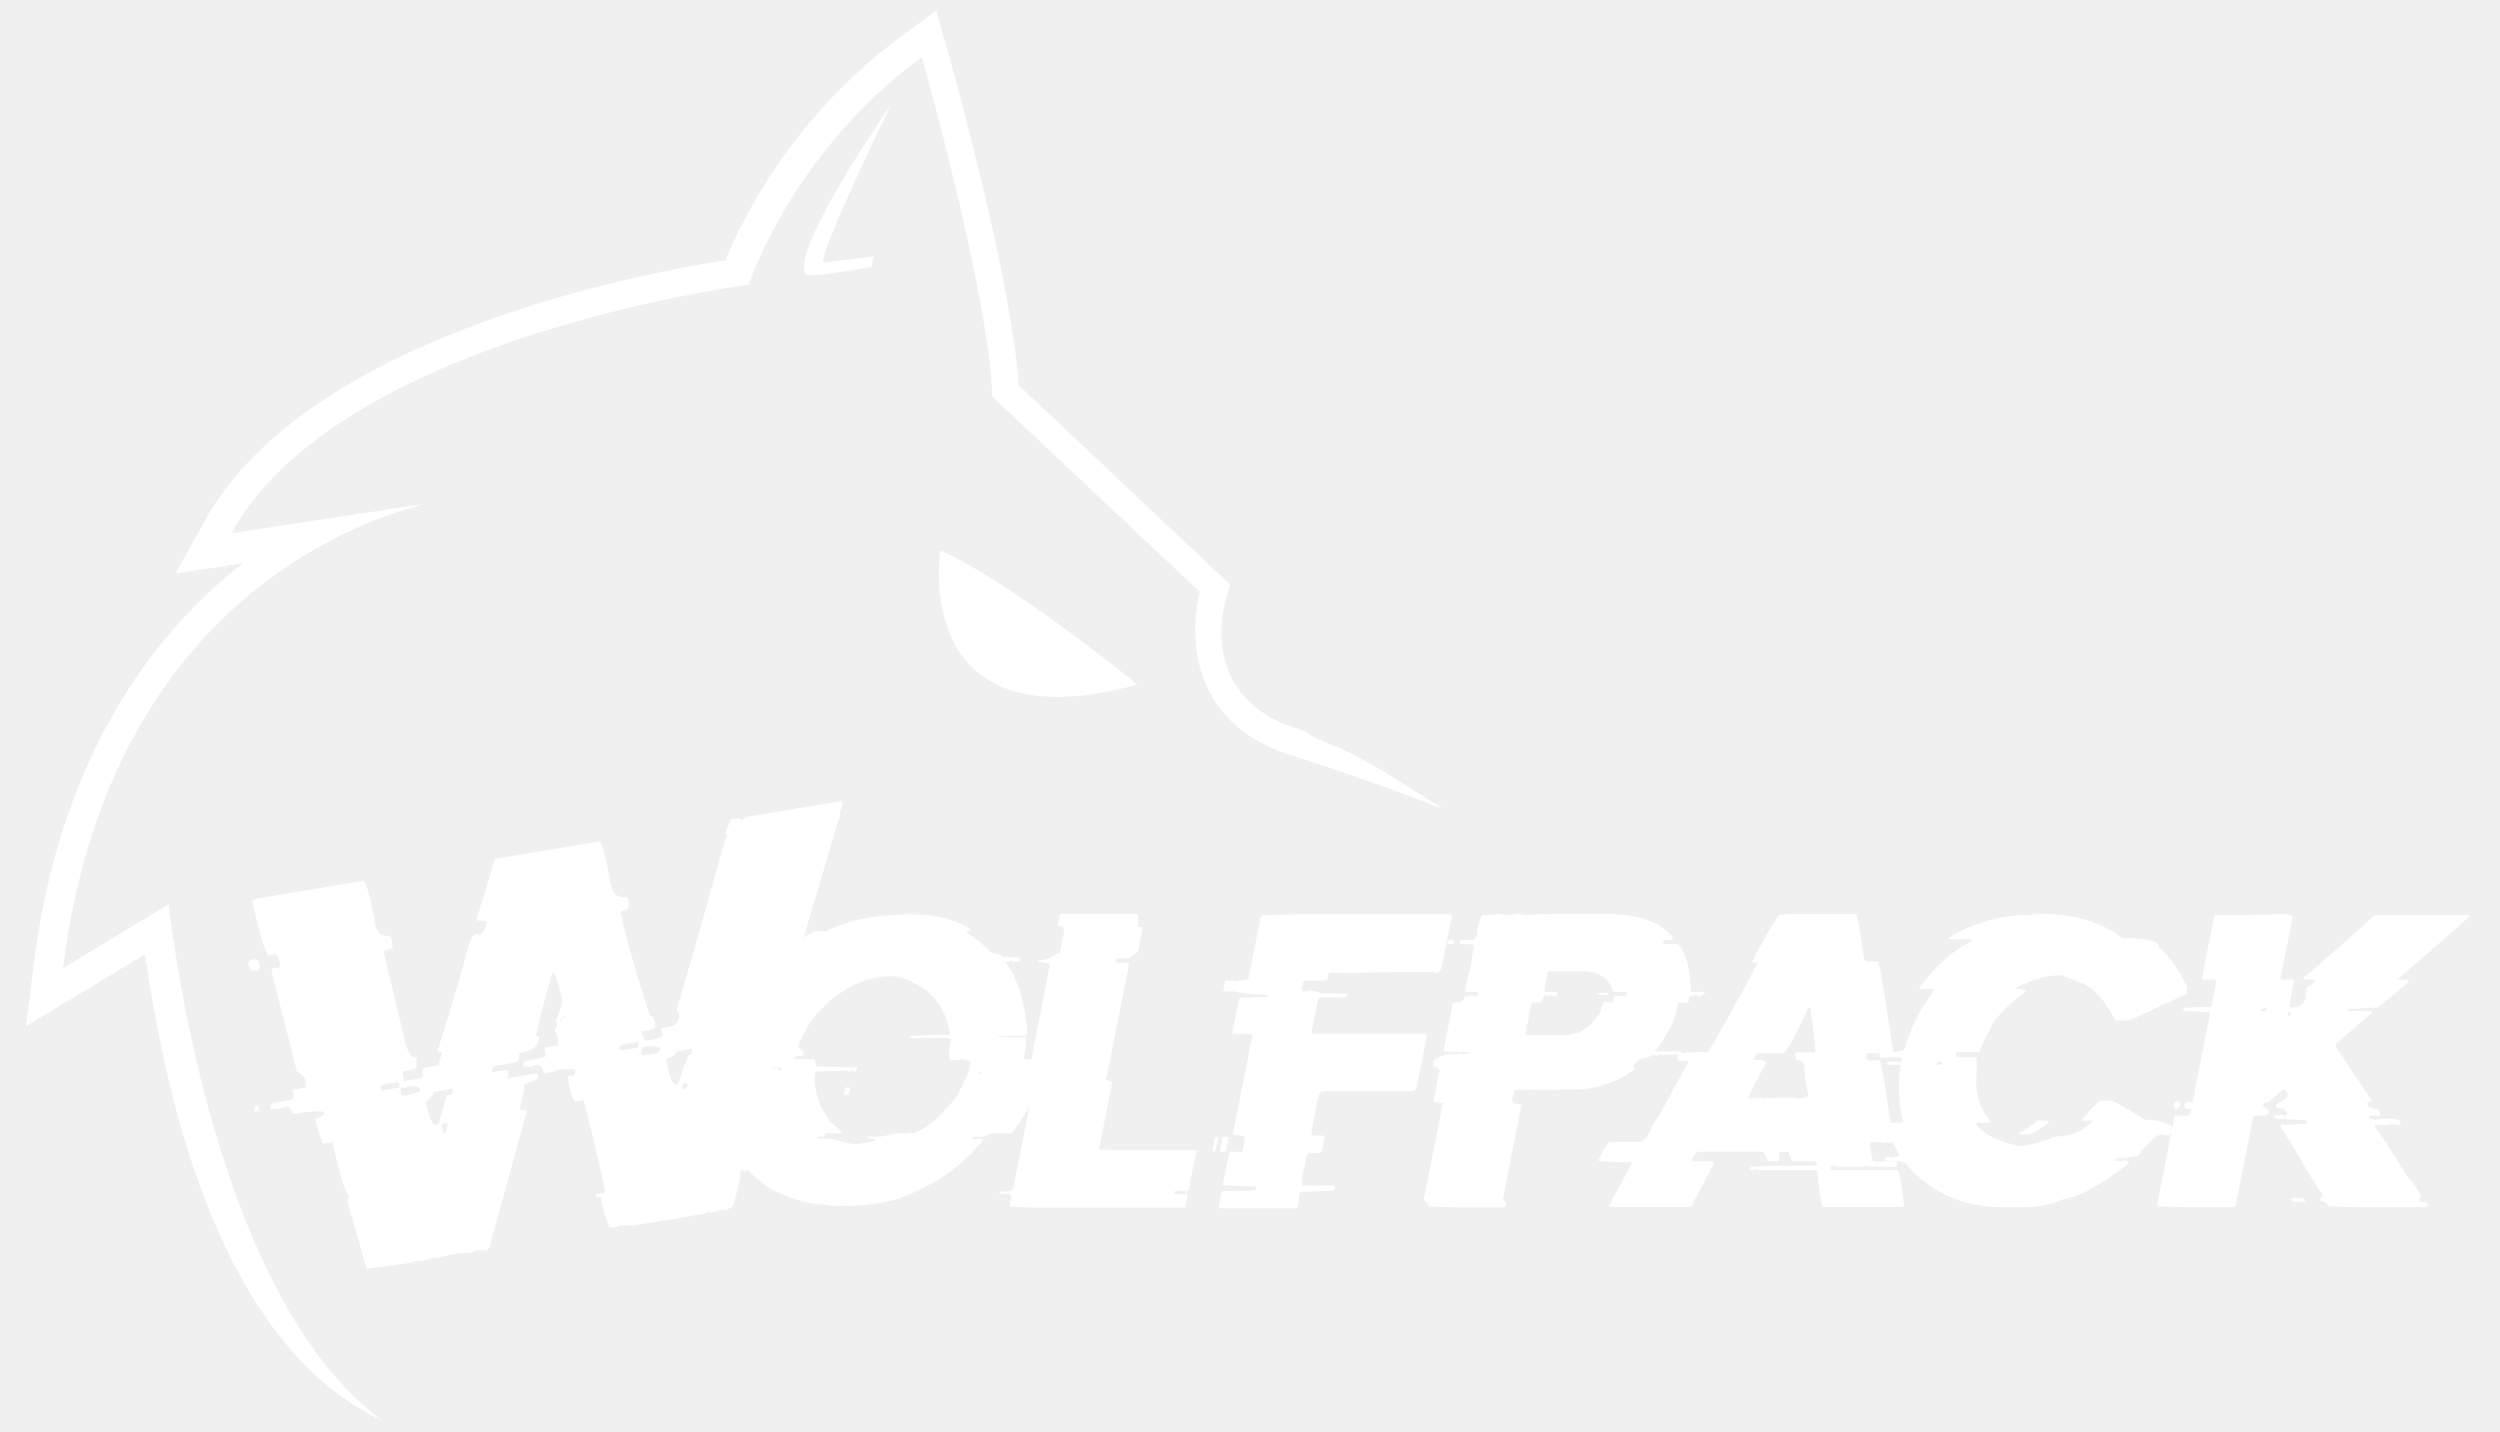
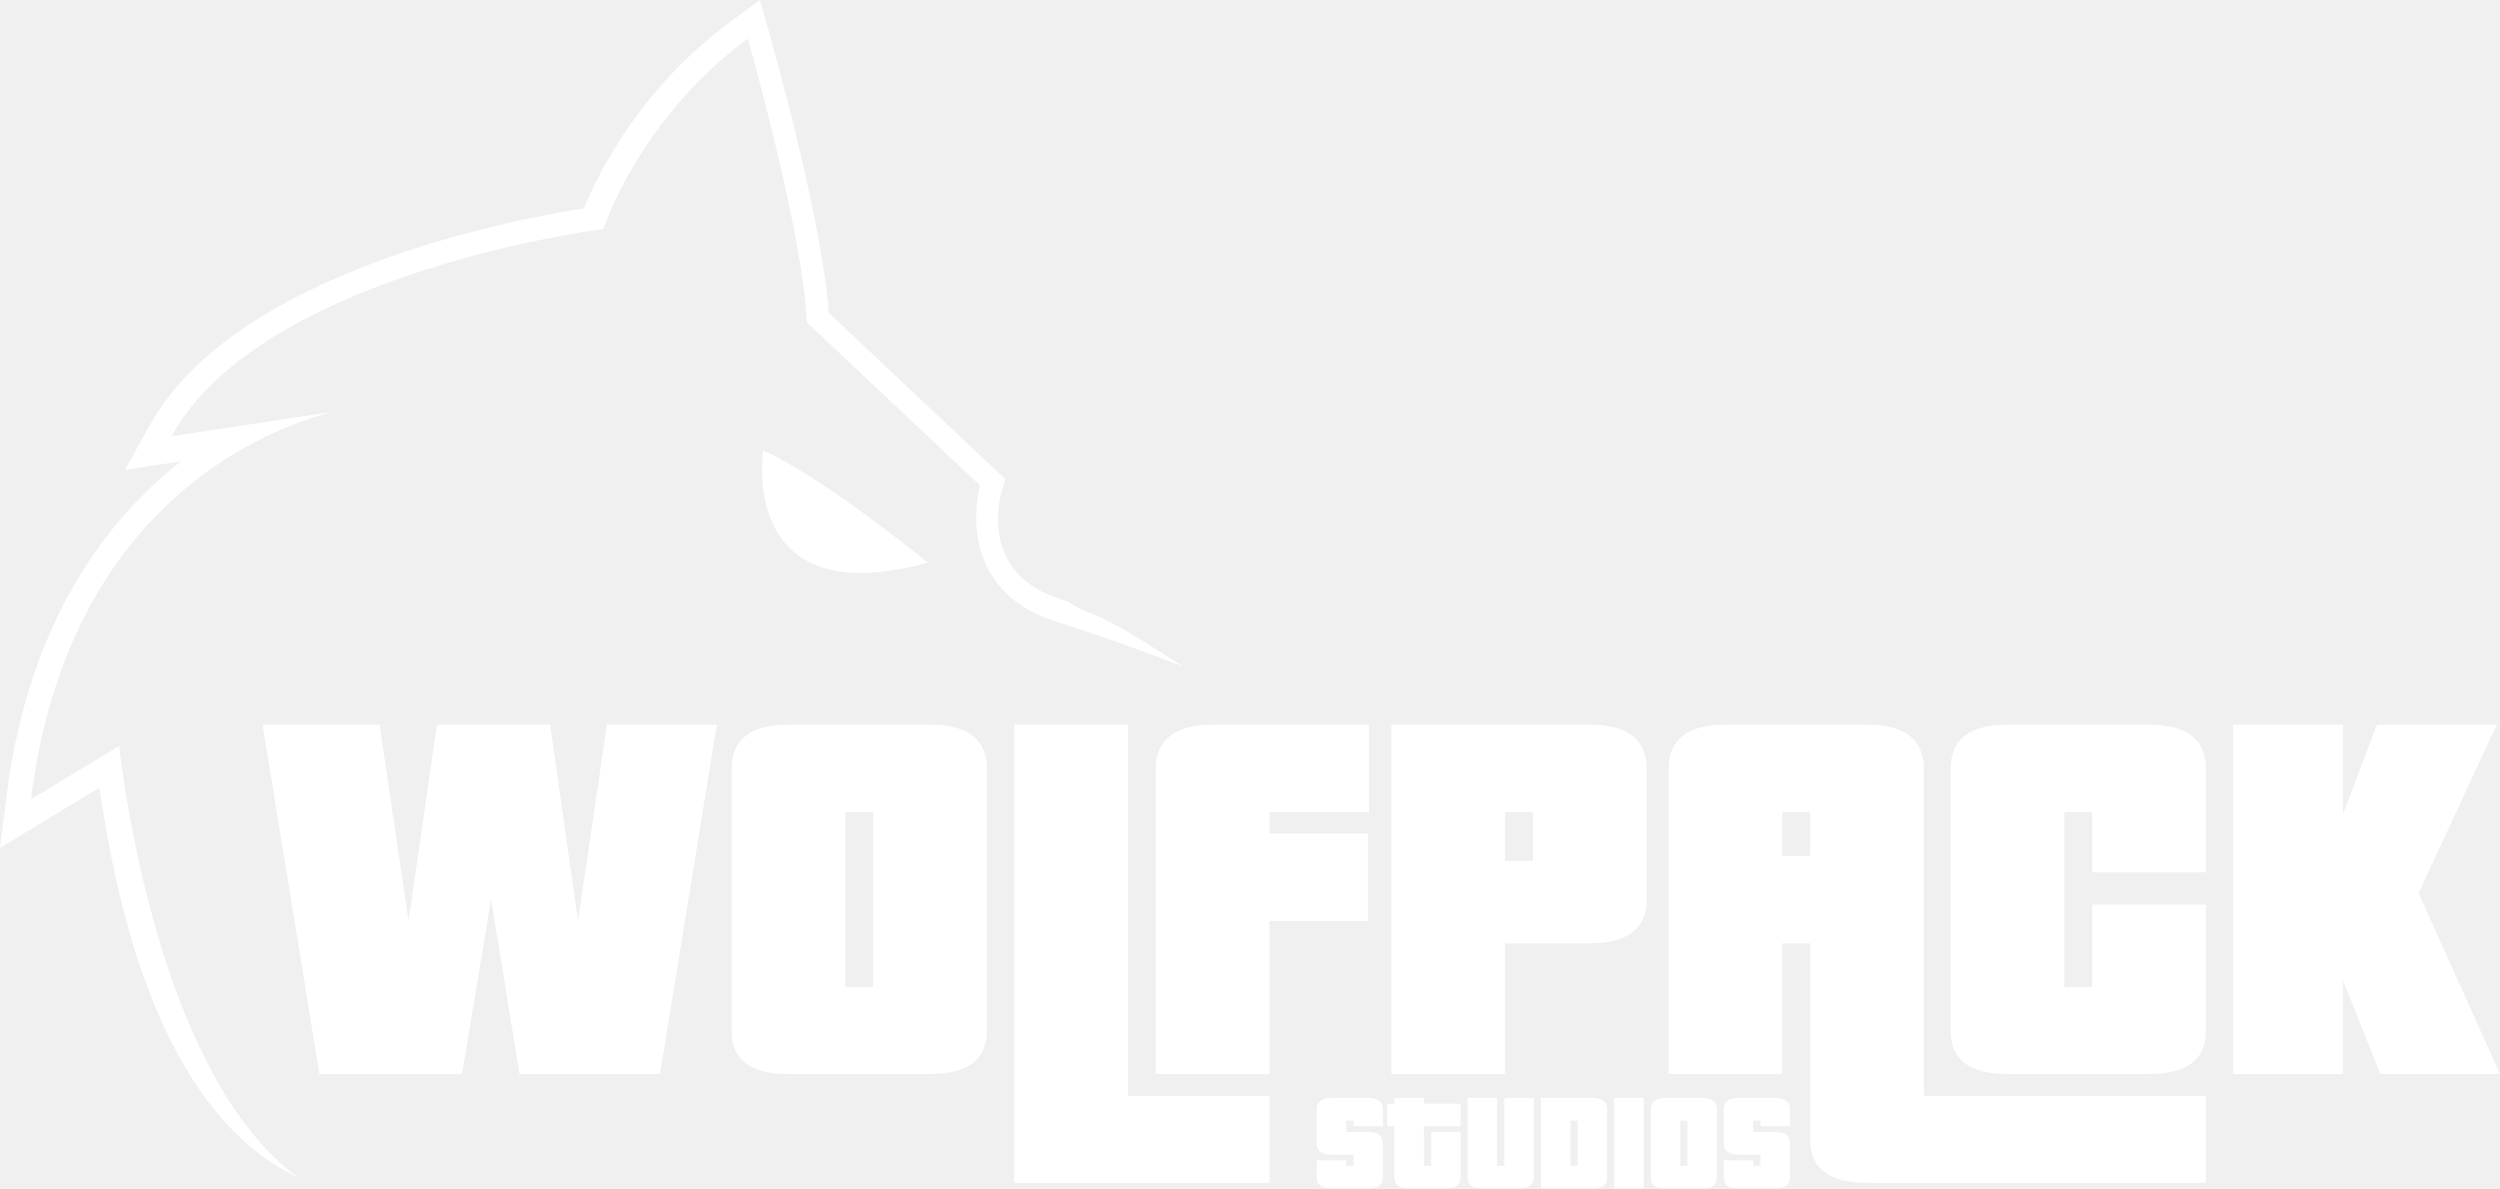
- <svg xmlns="http://www.w3.org/2000/svg" version="1.1" id="Capa_1" x="0px" y="0px" viewBox="0 0 1886 1080" style="enable-background:new 0 0 1886 1080;" xml:space="preserve">
-   <style type="text/css">
- 	.st0{fill:#FFFFFF;}
- </style>
+ <svg xmlns="http://www.w3.org/2000/svg" id="Capa_1" data-name="Capa 1" viewBox="0 0 1855.268 881.98">
+   <defs>
+     <style>
+       .cls-1 {
+         fill: #fff;
+       }
+     </style>
+   </defs>
+   <path class="cls-1" d="M581.823,433.4S562.274,555.337,703.981,516.54C703.981,516.54,625.8,452.8,581.823,433.4Z" transform="translate(-15.366 -99.01)" />
+   <path class="cls-1" d="M191.082,924.646c-20.662-29.882-38.755-68.815-53.776-115.717-24.437-76.3-32.729-149.359-33.483-156.349L38.344,692.192l.089-.705c7.458-59.211,24.475-111.265,50.58-154.718a295.057,295.057,0,0,1,79.415-87.294C207.5,421.036,244.836,409.05,262.8,404.55L142.672,422.717l.342-.612c15.428-27.662,41.882-52.936,78.625-75.121C251.015,329.247,287,313.432,328.6,299.978a841.146,841.146,0,0,1,134.6-31.171c.744-2.229,7.552-22.01,23.1-48.035,15.167-25.384,42-62.077,83.669-92.735l.4-.294.136.477c.414,1.456,41.356,146.306,43.566,209.912L742.612,459.219l-.057.2a98.856,98.856,0,0,0-1.077,41.242c3.961,20.183,17.147,46.91,57.472,59.616,35.266,11.113,68.507,23.3,94.335,33.317q-7.124-4.579-14.283-9.106c-10.579-6.667-21.095-13.512-32.03-19.586q-7.9-4.389-16.075-8.26c-1.249-.59-10.266-5.319-4.387-2.057,5.741,3.185-4.131-1.508-4.671-1.711a60.932,60.932,0,0,1-14.144-7.51c-1.786-.571-3.6-1.162-5.363-1.719-58.473-18.439-45.7-72.135-44.083-78.1l3.108-10.94L630.4,331.152c-4.821-68.454-42.072-200.366-43.717-206.164L579.316,99.01l-21.744,16.011c-67.2,49.479-98.45,113.1-108.929,138.638-51.36,7.988-258.508,46.791-321.98,160.675l-18.581,33.338,41.69-6.308C98.365,481.347,37.038,556.012,20.2,689.813l-4.832,38.4,73.726-44.634c11.145,73.569,40.4,238.733,147.32,289.143Q212.078,954.956,191.082,924.646Z" transform="translate(-15.366 -99.01)" />
  <g>
-     <g>
-       <g>
-         <g>
-           <path class="st0" d="M687.89,689.77c18.7,0,33.73,3.98,45.08,11.92c-1.05,0.48-2.15,0.72-3.27,0.72l-0.31,1.57      c1.93,0,8.28,5.02,19.06,15.05c3.13,0,6.09,1.05,8.89,3.13h8.79l3.68,0.84l-0.17,0.84c-0.21,1.04-0.83,1.56-1.88,1.56h-3.97      c-0.48,0-0.66-0.28-0.55-0.84c-1,0.56-2.38,0.84-4.14,0.84l-0.14,0.72c9.32,13.32,14.72,31.27,16.19,53.83l-2.59,1.56h-19.03      l-0.16,0.84c7.79,0,12.23,0.24,13.34,0.72c0.98-0.49,2.35-0.72,4.12-0.72h1.57c2.08,0,2.13,5.02,0.15,15.05      c-0.05,1.05,0.37,1.57,1.26,1.57h7.95c0.48,0,0.68,0.24,0.58,0.72l1.83-0.72h0.72c3.15,0.32,4.6,1.08,4.36,2.29      c-3.48,17.58-12,35.28-25.56,53.1l-1.71,0.72h-15.05l-3.73,2.4h-7.83c-1.08,0.16-1.7,0.68-1.87,1.56c5.78,0,8.61,0.28,8.5,0.84      c-16.28,20.23-38.24,35.24-65.86,45.03c-13.16,3.21-24.84,4.82-35.03,4.82h-8.67c-6.18,0-10.29-0.56-12.31-1.69      c-1.16,0.56-2.01,0.84-2.57,0.84c-22.42-3.93-39.09-11.6-49.99-23c-8.5-8.58-14.97-17.25-19.42-26.01      c-0.77-0.56-1.76-0.84-2.96-0.84h-7.1l0.31-1.56h7.83c0.32-1.6,1.04-2.4,2.16-2.4h10.24l4.12-0.72      c-5.11-15.58-6.79-29.82-5.03-42.75l0.48-2.4l1.15-1.57c0.48,0,0.67,0.28,0.56,0.84c8.06-0.56,13.93-0.84,17.62-0.84h11.8      l0.17-0.84c0.21-1.04-0.21-1.56-1.26-1.56H559.8c-0.65,0-1.6-1.84-2.88-5.53h-13.48c-1.04,0-1.46-0.52-1.25-1.57      c0.21-1.04,2.49-1.84,6.86-2.41l0.62-3.13c-0.56,0-1.32-0.24-2.27-0.72c-1.14,0.48-1.99,0.72-2.55,0.72      c-0.28-1.04-0.36-1.84-0.25-2.41c5.15-18.3,15.62-36.73,31.41-55.27c5.91-6.34,10.79-9.51,14.65-9.51      c6.82,0,10.4-0.8,10.71-2.41c-1.56-1.04-3.03-1.56-4.39-1.56h-0.84l-4.11,0.72l-0.41-1.56l1.03-1.56      c-2.09,0-3.03-0.52-2.82-1.56c4.62-3.45,12.99-8.47,25.14-15.05h8.67C639.42,693.99,660.84,689.77,687.89,689.77z       M544.75,828.96h4.81l-0.06,3.97l-2.6,1.57h-2.4c-1.05,0-1.54-1.57-1.48-4.7L544.75,828.96z M544.75,805.24h8.67      c1.01,0.16,1.43,0.68,1.26,1.56l-1.73,0.84h-8.67L544.75,805.24z M602.58,788.63l-0.31,1.56l4.17,3.25l-0.31,1.57      c-0.21,1.05-0.87,1.56-1.99,1.56h-3.85l-0.48,2.41h14.21c0.88,0,1.32,1.84,1.31,5.54c11.22,0.48,19.6,0.72,25.14,0.72h6.26      l-0.31,1.56c-0.22,1.13-0.86,1.69-1.9,1.69c-0.85-0.56-1.56-0.84-2.12-0.84c-0.56,0-0.9,0.28-1.01,0.84l-3.81-0.84      c-1.93,0-9.37,0.28-22.32,0.84l-0.77,3.85c0.01,12.92,4.29,24.56,12.84,34.92c5.06,4.02,7.53,6.38,7.39,7.11l-1.71,0.72h-11.08      l0.42,1.56l-0.17,0.84h-4.7l-0.31,1.56h9.51c8.87,2.65,14.91,3.97,18.12,3.97c3.05,0,8.22-0.8,15.53-2.4      c0.21-1.05-0.21-1.57-1.26-1.57h-3.97l0.31-1.56h8.67c0.56,0,4.42-0.8,11.56-2.4h7.95c1.2,0,2.29-0.24,3.27-0.72      c0.94,0.48,1.7,0.72,2.26,0.72c11.23-4.42,22.39-14.17,33.48-29.26c5.23-10.6,8-16.66,8.3-18.18l1.26-6.38      c0.17-0.88-2.29-1.64-7.37-2.29l-1.71,0.72h-5.54c-2.17,0-2.21-5.26-0.13-15.78l-3.69-0.84h-26.97l0.31-1.57      c8.04-0.48,13.91-0.72,17.6-0.72h11.8l0.16-0.84c-2.19-14.05-7.96-24.84-17.31-32.39c-10.5-7.39-19.52-11.08-27.06-11.08      c-22.08,0-42.26,11.32-60.54,33.96C606.19,779.76,603.14,785.82,602.58,788.63z M639.06,820.29h0.85      c1.01,0.16,1.43,0.68,1.25,1.56l-0.48,2.41c-0.21,1.05-0.83,1.56-1.87,1.56h-0.84c-1.05,0-1.46-0.52-1.25-1.56l0.47-2.41      C637.55,820.82,638.18,820.29,639.06,820.29z M738.69,808.49l-1.03,1.56l-0.14,0.72h0.72c0.21-1.04,0.83-1.56,1.87-1.56      l0.14-0.72H738.69z" />
-           <path class="st0" d="M801.27,689.41h56.47c1.04,0,1.19,3.29,0.45,9.87c2.73,0,3.99,0.52,3.78,1.56l-3.41,17.22l-7.48,4.94h-7.35      c-1.16,0.16-1.82,0.68-1.99,1.56l-0.33,1.69h9.03c1.01,0.16,1.43,0.68,1.25,1.56l-16.85,85.13l-1.03,1.56      c3.61,0.8,5.33,1.65,5.16,2.53l-9.7,49.01c-0.06,1.13,0.39,1.69,1.35,1.69c1.05,0,1.63-0.28,1.74-0.84l8.02,0.84h61.41l1.4,0.84      l-1.54,4.1l-4.86,24.56c-0.21,1.05-0.87,1.57-1.99,1.57l-4.77-0.84c-1,0.56-2.41,0.84-4.26,0.84l-0.33,1.68      c0.4,0,2,0.24,4.79,0.72l5.08-0.72l0.54,1.56l-1.45,7.35c-0.22,1.12-0.9,1.69-2.02,1.69H783.52c-4.57,0-11.86-0.28-21.86-0.84      l1.45-7.35c0.16-0.8-0.49-1.61-1.93-2.41h-7.35l0.33-1.68h7.35c0.72,0,1.68-0.81,2.88-2.41l15.54-78.51      c-3.36-2.08-4.98-3.45-4.85-4.09l17.01-85.97c0.21-1.05-2.92-1.84-9.4-2.41l0.17-0.84c5.09-0.16,9.79-1.81,14.1-4.94      c1.61,0,2.51-0.52,2.72-1.56l2.93-14.81c0.64-3.21-0.93-4.81-4.71-4.81l1.45-7.35C799.75,689.97,800.38,689.41,801.27,689.41z" />
-           <path class="st0" d="M918.27,857.5l0.51,1.68l-1.62,8.19c-0.21,1.05-0.87,1.56-2,1.56l-0.53-1.56l1.62-8.19      C916.63,858.06,917.31,857.5,918.27,857.5z M978.43,689.77h115.35c1.09,0.16,1.54,0.72,1.35,1.69l-7.93,40.1l-2.16,2.4      l-5.49-0.84c-47.39,0.56-73.1,0.84-77.11,0.84l-0.81,4.09c-0.22,1.13-0.9,1.69-2.02,1.69h-14.69c-1.16,0.16-1.82,0.68-2,1.56      l-0.98,4.94c-0.06,1.12,0.39,1.68,1.35,1.68h0.84c1.61,0,2.46-0.28,2.57-0.84c5.91,0.57,9.28,1.37,10.12,2.41h18.06      c1.09,0.16,1.54,0.72,1.35,1.69l-0.17,0.84c-5.07,0.48-9.77,0.72-14.11,0.72h-7.35l-5.03,25.4c-0.06,1.13,0.35,1.69,1.23,1.69      h84.41c1.01,0.16,1.43,0.68,1.26,1.56l-7.77,39.26c-0.16,0.8-1.13,1.64-2.91,2.53h-67.9c-0.81,0-1.81,0.8-3.01,2.41l-5.34,26.97      l0.03,4.09h8.19c1.07,0.24,1.52,0.8,1.35,1.69l-1.96,9.87c-0.21,1.05-0.87,1.56-1.99,1.56H987c-0.11,0.56-0.56,1.41-1.34,2.53      l-3.55,17.94l0.03,4.1h23.72c1.09,0.16,1.54,0.72,1.35,1.68l-0.14,0.72c-0.22,1.12-1.18,1.69-2.86,1.69      c-4.26,0-11.94,0.28-23.05,0.84c-0.11,0.56-0.45,0.84-1.01,0.84l-0.28,5.66l-0.81,4.09c-0.22,1.12-0.89,1.69-2.02,1.69h-56.47      c-1.05,0-1.45-0.56-1.23-1.69l1.93-9.75c0.38-1.12,1.01-1.68,1.9-1.68h18.9c2.92-0.56,4.62-0.84,5.11-0.84l0.47-2.4l-21.14-0.84      h-2.53c-1.05,0-1.46-0.52-1.26-1.57l4.39-22.16c0.38-1.12,1.01-1.68,1.9-1.68h8.19l2.1-10.59c0.22-1.12-2.87-1.93-9.28-2.41      l14.92-75.37c-1.13,0-1.64-0.24-1.54-0.72c-0.56,0-0.89,0.24-0.98,0.72l-5.52-0.72h-5.78c-1.04,0-1.45-0.56-1.23-1.69      l4.69-23.72c0.38-1.12,1.02-1.69,1.9-1.69c10.05-0.48,16.64-0.72,19.77-0.72c0.22-1.13-0.47-1.69-2.08-1.69      c-7.79,0-15.54-0.8-23.24-2.41h-8.19l1.31-6.62c0.37-1.04,1.03-1.56,2-1.56h4.82c0.56,0,0.79,0.24,0.7,0.72      c1.04-0.4,4.44-0.93,10.18-1.57l9.25-46.72l1.15-1.56C963.97,690.05,972.74,689.77,978.43,689.77z M923.93,857.5h1.68      c1.01,0.16,1.42,0.72,1.24,1.68l-0.64,3.25c-0.11,0.56-0.41,0.84-0.89,0.84l0.42,1.56l-0.5,2.53c-0.21,1.05-0.84,1.56-1.88,1.56      h-1.68c-1.05,0-1.46-0.52-1.25-1.56l1.62-8.19C922.41,858.06,923.04,857.5,923.93,857.5z" />
-           <path class="st0" d="M1129.72,689.41c2.78,0.56,5.45,0.84,8.02,0.84c2.57,0,5.36-0.28,8.36-0.84c1.2,0,2.23,0.28,3.08,0.84      c11.51-0.56,20.84-0.84,27.99-0.84h32.63c26.73,0,44.31,6.26,52.75,18.78l-1.85,0.84h-5.66l-0.31,1.56      c-0.06,1.12,0.35,1.68,1.23,1.68h9.87c5.97,6.34,9.29,18.34,9.98,36h9.03c1.01,0.16,1.43,0.68,1.25,1.56      c-1.99,1.12-3.71,1.68-5.15,1.68l-1.52-0.84c-3.41,0.56-5.16,1.12-5.27,1.68c0.35,1.05,0.48,1.85,0.37,2.41l-2.74,1.69h-5.78      l-1.45,7.35c-1.14,5.78-5.94,15.01-14.39,27.69c-1.17,0.24-1.84,0.8-2.02,1.69h20.47l-0.48,2.41h-14.69      c-1.28,0-2.46,0.28-3.54,0.84c-0.77-0.56-1.8-0.84-3.08-0.84c-1.94,1.68-5.12,2.77-9.55,3.25c-3.24,2.57-4.98,4.49-5.24,5.78      c1.01,0.16,1.42,0.72,1.23,1.68c-9.87,8.11-22.62,13.29-38.23,15.54h-9.75c-7.07,0-14.46,0.24-22.18,0.72      c-2.96-0.49-5.12-0.72-6.48-0.72c-3.79,0.48-6.8,0.72-9.05,0.72l-1.54-0.72c-1.06,0.48-2.19,0.72-3.4,0.72l-0.81,4.09      c-0.11,0.57-0.45,0.85-1.01,0.85c-0.76,3.85,1.59,5.78,7.04,5.78l-13.72,69.36c-0.54,2.73,0.27,4.09,2.44,4.09l-0.5,2.53      c-0.21,1.04-0.83,1.56-1.87,1.56h-35.16c-4.66,0-11.43-0.24-20.32-0.72c-0.1,0.49-0.43,0.72-0.99,0.72      c0.19-1.77-1.04-3.65-3.7-5.66l14.39-72.73l-3.93-0.84h-3.25l4.86-24.56l-5.13-3.25l0.81-4.09l8.15-4.1      c10.13-0.48,16.44-0.72,18.93-0.72l0.16-0.84c-1.61,0-3.44-0.28-5.49-0.84l-1.85,0.84c-2.86-0.56-5.25-0.84-7.18-0.84h-4.1      c-1.04,0-1.45-0.56-1.23-1.69l6.93-35.04h3.25c3.21,0,5.14-1.65,5.79-4.94c2.49,0,4.19-0.28,5.11-0.84      c0.85,0.56,1.88,0.84,3.08,0.84c1.12,0,1.8-0.56,2.02-1.68c0.21-1.04-0.25-1.56-1.38-1.56h-7.35c-1.04,0-1.4-0.84-1.07-2.53      c1.33-6.74,2.82-13,4.44-18.78c0.35-4.17,1.01-8.79,2.02-13.85l-1.52-0.84h-8.19c-1.04,0-1.45-0.56-1.23-1.68      c0.37-1.05,0.99-1.56,1.87-1.56h8.19c1.28,0,2.36-1.37,3.22-4.1l0.09-4.09c1.8-7.06,3.3-10.6,4.5-10.6h3.25      C1125.1,690.25,1127.6,689.97,1129.72,689.41z M1094.04,709.03h1.56c1.1,0.16,1.56,0.68,1.38,1.56l-0.33,1.68h-3.25      c-1.12,0-1.57-0.56-1.35-1.68C1092.42,709.55,1093.08,709.03,1094.04,709.03z M1167.74,732.76L1165,746.6      c-0.06,1.12,0.39,1.68,1.35,1.68h7.35c1.01,0.16,1.43,0.68,1.25,1.56c-0.22,1.12-0.86,1.68-1.9,1.68c-1.2,0-2.23-0.28-3.08-0.84      c-1.07,0.56-2.22,0.84-3.42,0.84l-1.51-0.84c-1.49,3.85-2.67,5.78-3.55,5.78h-5.78c-0.61,3.05-1.26,4.94-1.96,5.66      c-0.03,2.97-0.23,5.41-0.61,7.34l-0.33,1.68c-0.24,1.21-0.74,2.29-1.49,3.25c0.37,0.96,0.44,2.05,0.2,3.25l-0.64,3.25h29.38      c11.32,0,20.41-5.98,27.27-17.94c0.68-3.45,1.73-5.9,3.14-7.35l3.93,0.84h0.84c1.04,0,1.89-1.65,2.54-4.94h8.19      c0.11-0.56,0.56-1.4,1.34-2.53l-1.54-0.72h-8.91c-3.25-10.35-11.22-15.53-23.9-15.53H1167.74z M1204.62,749.01h8.91l-0.33,1.69      h-4.82l-3.93-0.84L1204.62,749.01z" />
-           <path class="st0" d="M1351.97,689.53h48.05c0.93,0.16,3.05,11.55,6.35,34.19l2.1,1.56h8.19c1.22,1.13,4.28,18.55,9.16,52.26      l2.57,16.26l-1.86,0.84h-18.78l-0.16,0.84c-0.57,2.89,0.76,4.5,3.98,4.82l5.08-0.72h0.72c2.09,1.2,5.63,21.83,10.63,61.89      l-1.85,0.84c-1.74-0.56-2.77-0.84-3.09-0.84c-0.48,0-0.78,0.28-0.89,0.84l-5.62-0.84h-4.09c-1.08,0.16-1.71,0.72-1.9,1.68      c1.17,8.67,2.2,13,3.08,13h16.38c1.01,0.16,1.42,0.72,1.23,1.68l-0.14,0.72c-0.22,1.12-0.86,1.68-1.9,1.68h-17.94      c-1.28,0-2.31-0.28-3.08-0.84c-1.07,0.56-2.26,0.84-3.54,0.84h-17.1l-5.49-0.84l-1.17,1.69c-0.05,1.04,0.41,1.56,1.37,1.56      h48.89c1.61,0,3.35,8.99,5.25,26.97l-0.17,0.84h-61.16c-0.89,0-2.3-9.28-4.25-27.82h-43.23c-1.2,0-2.24-0.24-3.11-0.72      c-1.06,0.48-2.19,0.72-3.4,0.72c-1.12,0-1.58-0.52-1.37-1.56c0.56,0,0.9-0.28,1.01-0.84c10.14-0.56,17.54-0.84,22.2-0.84h26.13      c1.04,0,1.67-0.52,1.87-1.56l-2.07-1.68h-16.38c-0.64,0-1.76-2.45-3.36-7.35h-6.51l-0.16,0.84c-0.1,0.48-0.28,2.65-0.56,6.5      h-7.35c-0.56,0-1.96-2.45-4.21-7.35h-47.32c-3.13,0-5.45,2.17-6.95,6.5l1.4,0.84h13.85c1.09,0.16,1.54,0.72,1.35,1.68      l-0.14,0.72l-16.91,31.91h-62.01l0.17-0.84l17.9-32.63l-24.28-0.84c-1.12,0-1.59-0.52-1.38-1.56      c4.46-8.75,7.25-13.12,8.38-13.12h22.03c3.94,0,7.54-4.62,10.81-13.85c0.98-0.08,5.05-6.86,12.21-20.35l14.21-26.13l0.16-0.84      h-8.19c-0.12-5.06,0.02-6.82,0.45-5.3c-0.57-0.8,6.78-1.21,22.03-1.21c0.84-0.16,7.37-11.28,19.6-33.36l18.06-33.47l0.17-0.84      h-4.09l0.16-0.84c6.84-13.88,13.53-25.56,20.06-35.04L1351.97,689.53z M1364.06,760.45c-10.37,22.8-16.72,34.2-19.05,34.2      h-18.78c-1.04,0-2.17,1.65-3.38,4.94h4.94c3.15,0.32,4.59,1.12,4.34,2.41c-8.78,16.78-13.23,25.49-13.36,26.13l3.95,0.72      l5.93-0.72c0.95,0.48,1.7,0.72,2.27,0.72l5.08-0.72c0.48,0,0.67,0.24,0.58,0.72l4.23-0.72h13.85c0.56,0,0.8,0.24,0.7,0.72      c5.55-0.48,8.44-1.28,8.66-2.4l0.17-0.84c-1.3-3.61-2.34-10.68-3.15-21.2c0.55-2.8-1.58-4.41-6.39-4.81      c0.27-1.36-0.02-2.73-0.87-4.1c0.46-1.12,1.13-1.68,2.02-1.68h13.85c-0.76-9.95-2.09-21.07-3.99-33.36H1364.06z" />
-           <path class="st0" d="M1535.26,689.41c0.56,0,0.79,0.28,0.68,0.84l3.29-0.84c25.53,0,46.12,6.1,61.76,18.3      c19.11,0,28.24,2.13,27.39,6.38c10.05,9.63,17.28,19.99,21.67,31.07l-0.95,4.82l-32.48,15.05c-6.09,3.21-10.39,4.82-12.88,4.82      h-7.95c-8.66-16.7-17.64-26.25-26.96-28.66c-2.91-1.53-7.6-3.37-14.08-5.54c-9.39,0-20.9,3.17-34.51,9.52l-0.16,0.84      c5.86,0,8.69,0.52,8.48,1.56c-16.93,12.92-26.1,23-27.53,30.22c-2.08,2-4.7,7.3-7.84,15.89h-16.02      c-1.07,0.16-1.71,0.72-1.9,1.68c-0.14,0.72,0.51,1.49,1.96,2.29h13.48c0.8,0,0.81,6.67,0.02,19.99      c0.6,10.76,4.29,20.31,11.06,28.66l-1.7,0.72h-8.79l-0.33,1.69c5.7,6.9,16.33,12.2,31.89,15.89c6.02,0,15.28-2.41,27.8-7.23      c10.67,0,19.59-3.45,26.73-10.36h0.72l0.31-1.56h-7.95l0.14-0.72c2.72-3.61,7.11-8.39,13.19-14.33h9.51      c1.12,0,9.49,4.78,25.1,14.33c11.15,0,18.39,2.37,21.71,7.11l-0.16,0.84c-2.63,2.33-3.97,3.66-4.04,3.97l-5.37-0.84      c-3.45,0-9.28,5.3-17.47,15.89c-2.55,1.12-6.92,1.68-13.1,1.68h-1.56c-0.8,0-1.76,0.77-2.86,2.29h10.36l-0.48,2.41      c-20.05,15.73-36.12,24.52-48.2,26.37c-9.26,4.17-19.22,6.26-29.9,6.26h-16.74c-28.98,0-52.7-10.32-71.18-30.95      c-1.71-2.73-5.41-4.09-11.11-4.09c-1.96,0.56-3.06,0.84-3.29,0.84c-2.01-0.8-2.94-1.61-2.78-2.41c0.37-1.04,1.04-1.57,2-1.57      c0.56,0,1.26,0.28,2.12,0.84l4.99-0.84h1.56l0.16-0.84c-6.96-13.09-10.17-21.03-9.61-23.84l0.17-0.84h7.95l4.11-0.72      c-3.38-14.12-4-28.46-1.84-42.98h-10.24l0.47-2.41h8.67c1.05,0,1.67-0.52,1.88-1.57c0.22-1.12-0.19-1.68-1.23-1.68h-14.33      c-1.04,0-1.46-0.52-1.26-1.56l0.48-2.41c2.41,0,4.06-0.24,4.96-0.72l1.42,0.72c7.95,0,12.13-1.04,12.54-3.13      c4.01-15.01,11.06-29.1,21.13-42.27l0.14-0.72c0.21-1.05-0.21-1.56-1.25-1.56h-7.95l-1.52-0.84      c12.89-16.86,26.08-28.54,39.56-35.04c0.21-1.05-0.21-1.56-1.25-1.56h-15.89l0.16-0.84c7.28-5.54,19.43-10.59,36.48-15.17      c8.89-1.52,16.75-2.29,23.57-2.29h1.56C1533.16,690.25,1534.26,689.97,1535.26,689.41z M1461.41,800.91l-0.47,2.41h2.41      c1.04,0,1.67-0.56,1.89-1.69l-1.42-0.72H1461.41z M1537,845.46h7.23c1.01,0.16,1.43,0.68,1.26,1.56      c-7.82,5.86-13.18,8.79-16.07,8.79h-6.38l0.31-1.56C1525.35,854.25,1529.9,851.32,1537,845.46z" />
-           <path class="st0" d="M1721.17,689.41c5.83,0.56,8.64,1.37,8.43,2.41l-9.34,47.2h9.03c1.01,0.16,1.42,0.72,1.23,1.68l-3.05,15.42      l0.03,4.1c7.07,0,11.14-2.73,12.22-8.19c-0.35-1.05-0.47-1.84-0.36-2.41l1.15-1.56c-0.37-0.97-0.43-2.05-0.2-3.25      c3.59-1.52,5.62-3.45,6.08-5.78h-7.35c-1.13,0-1.58-0.52-1.38-1.56c0.96,0,19.01-15.73,54.13-47.2c44.39,0,67.19,0,68.39,0h3.25      l-0.16,0.84c-8.45,7.79-26.49,23.52-54.14,47.2l-0.14,0.72h8.19l-0.33,1.68c-0.14,0.72-7.93,7.23-23.37,19.51h-9.87l-4.14,0.84      l0.16-0.84l-1.85,0.84h-6.5l-0.31,1.56h17.1c1.09,0.16,1.54,0.72,1.35,1.68c-0.5,0.08-9.68,7.95-27.55,23.6l-0.16,0.84      c4.85,7.95,14.08,21.76,27.69,41.42c-1.59,1.12-2.78,1.68-3.58,1.68c-0.51,2.57,2.14,4.18,7.95,4.82l1.76,3.25l-0.33,1.69h-7.34      l-0.48,2.41c2.73,0,4.04,0.28,3.93,0.84l4.26-0.84h8.91c4.17,0,6.41,1.08,6.7,3.25l-1.18,1.69l-3.81-0.84      c-2.01,0-4.51,0.28-7.51,0.84c-0.93-0.56-1.68-0.84-2.24-0.84l-1.85,0.84c-0.93-0.56-1.68-0.84-2.24-0.84l-1.15,1.56      c5.91,7.46,14.44,20.51,25.61,39.14c1.12,0,4.32,4.33,9.59,13l-0.16,0.84l-1.04,1.56c0.28,1.04,0.35,1.88,0.23,2.53h4.09      c0.8,0,1.48,0.8,2.05,2.41c-0.21,1.04-0.87,1.56-1.99,1.56h-48.77c-5.46,0-13.56-0.24-24.3-0.72c-0.99-2.73-3.17-4.09-6.54-4.09      l0.33-1.68c1.31-1.37,1.99-2.17,2.04-2.41l0.17-0.84c-1.21,0-7.38-9.75-18.53-29.26l-13.58-22.04c0.37-1.04,0.99-1.56,1.87-1.56      l3.21,0.84c1.15-0.56,2.01-0.84,2.57-0.84l-0.16,0.84l1.73-0.84h9.03c1.04,0,1.68-0.56,1.9-1.69c-1.08-1.04-2.06-1.56-2.94-1.56      c-3.45,0-10.46-0.28-21.03-0.84l-1.09-2.41c0.56,0,0.9-0.28,1.01-0.84c0.93,0.56,1.68,0.84,2.24,0.84l1.73-0.84      c0.85,0.56,1.88,0.84,3.08,0.84h1.69l0.17-0.84c0.21-1.04-0.84-2.65-3.14-4.81l-1.71,0.72c-2.6-0.64-3.8-1.45-3.61-2.41      l0.17-0.84l7.45-4.82c0.77-1.04,1.22-1.88,1.35-2.53c-0.57-2.4-1.39-3.73-2.47-3.97h-0.84c-0.72,0-4.62,3.25-11.69,9.75      c-2.17,0-3.36,0.53-3.56,1.57l-0.17,0.84l4.17,3.25c0.35,1.05,0.48,1.85,0.37,2.41c-1.59,1.13-2.5,1.69-2.74,1.69h-7.35      c-1.16,0.16-1.82,0.68-1.99,1.56l-13.06,65.99c-0.21,1.04-0.83,1.56-1.87,1.56h-32.51c-5.46,0-13.56-0.24-24.3-0.72l-0.51-1.68      l12.89-65.14c0.36-1.04,1.03-1.56,1.99-1.56h8.91l1.66-4.1l0.16-0.84c-3.85,0-5.62-0.8-5.3-2.41l0.17-0.84      c0.32-1.61,2.4-2.41,6.25-2.41l0.81-4.09c0.11-0.56,0.41-0.84,0.89-0.84l-0.41-1.56l11.75-59.37c0.22-1.12-0.51-1.68-2.19-1.68      c-10.73-0.56-16.61-0.84-17.65-0.84l-0.54-1.56l1.85-0.84c9.91-0.56,16.46-0.84,19.67-0.84l3.22-16.26l-0.04-4.09h-8.91      c-1.12,0-1.58-0.52-1.37-1.56l9.03-45.63c0.36-1.04,1.03-1.57,2-1.57h3.25C1704.87,690.25,1720.1,689.97,1721.17,689.41z       M1641.85,831.01h1.68c1.01,0.16,1.42,0.72,1.23,1.69l-0.31,1.56c-0.16,0.8-1.12,1.61-2.88,2.41c-0.81,0-1.45-0.8-1.93-2.41      l0.31-1.56C1640.33,831.57,1640.96,831.01,1641.85,831.01z M1706.15,761.05l-0.31,1.56h4.09l0.14-0.72l-0.51-1.68      C1708.57,760.77,1707.43,761.05,1706.15,761.05z M1725.68,765.14c-0.05,1.04,0.42,1.56,1.38,1.56l1.15-1.56l0.33-1.68h-0.84      C1726.55,763.62,1725.88,764.18,1725.68,765.14z M1730.09,903.5h6.51c0.88,0,1.75,1.08,2.61,3.25h-8.91      c-0.8,0-1.48-0.84-2.03-2.53L1730.09,903.5z" />
-         </g>
-         <g>
-           <path class="st0" d="M189.18,724.21l3.33-0.56c2.31,0.36,3.42,2.37,3.33,6.02c-0.04,1.4-0.83,2.22-2.38,2.48l-2.16,0.36      c-1.55,0.26-3.05-2-4.48-6.79L189.18,724.21z M192.67,678.09l81.1-13.55c2-0.33,4.76,8.62,8.28,26.84      c1.28,10.58,4.53,15.44,9.75,14.57c3-0.5,4.42,2.52,4.25,9.07c-1.13,0.94-3.42,1.7-6.86,2.27l15.31,63.67      c2.24,11.92,5.47,17.53,9.69,16.82l-0.16,6.44c-0.04,1.5-0.84,2.38-2.39,2.64l-7.83,1.3l0.98,7.37l12.32-2.06      c1.55-0.26,2.35-1.09,2.38-2.48c-0.75-1.16-1.1-2.54-1.05-4.15l2.36-1.52l9.99-1.67c0.02-0.64,0.87-3.67,2.55-9.08l0.03-1.13      c-0.78,0.13-1.88-0.06-3.3-0.57c12.14-38.69,19.87-64.94,23.21-78.75c2.03-6.11,3.99-9.33,5.88-9.65l2.3,0.74      c2.66-0.44,4.62-3.66,5.88-9.64c-1.74-1.21-4.38-1.52-7.93-0.92l0.03-1.13c9.01-28.44,13.53-43.63,13.58-45.56l78.77-13.16      c2-0.33,5.09,10.7,9.28,33.09c1.82,6.97,5.49,9.98,11.05,9.06c1.55-0.26,2.29,1.44,2.19,5.08l-0.05,2.1      c-0.04,1.5-1.95,2.57-5.72,3.2l-0.05,2.1c3.35,16.33,10.56,41.91,21.62,76.72c2.97,0.47,4.39,3.49,4.25,9.07l-2.36,1.51      l-7.83,1.31l-0.06,2.26c1.51,1.46,2.24,3.1,2.2,4.92l7.83-1.31l5.69-1.91l-1.03-5.28l0.03-1.13l6.83-1.14      c4.44-0.74,6.74-4.01,6.88-9.8c-1.4-1.58-2.09-2.54-2.08-2.86l17.25-59.32l19.69-70.64l1.16-0.19c-0.74-1.26-1.1-2.27-1.08-3.02      c2.16-6.88,3.74-10.41,4.74-10.57l4.5-0.75c1.55-0.05,2.31,0.52,2.28,1.7c2.48-1.8,4.71-2.87,6.72-3.2l69.94-11.69      c-0.13,5.05-0.97,7.7-2.52,7.96c-0.02,0.75,0.36,1.06,1.14,0.93l-40.4,135.83c1.44-0.02,2.14,0.61,2.11,1.89l-0.14,5.47      c-0.84,2.28-3.08,3.72-6.74,4.34l-5.63-0.18c-1.93,6.09-3.5,9.24-4.71,9.45l-15.82,2.64c-1.56,0.48-2.36,1.36-2.39,2.65      c-0.04,1.4,4.1,1.77,12.41,1.13l-0.06,2.26l-1.21,2.29l2.31,0.73l14.65-2.45l5.53-2.04l1.11,2.05l-0.05,2.1      c-0.04,1.5-3.06,3.13-9.08,4.88c-0.03,1.4-1.69,7.82-4.96,19.27l6.77,0.95c-1.63,3.37-9,28.12-22.09,74.25l-3.56,2.84      c-1.42-0.51-2.52-0.7-3.3-0.57c-0.02,0.75-0.42,1.19-1.19,1.32l1.11,1.9c-3.51,16.51-5.93,24.88-7.27,25.1l-4.69,1.91      l-2.14-0.77l-6.86,2.27l-2.17,0.36c-0.78,0.13-1.15-0.18-1.14-0.93l-2.36,1.52l-49.46,8.26c-6.44,1.07-11.3,1.19-14.6,0.35      c-1.35,0.87-2.86,1.44-4.52,1.72l-2.33,0.39c-2.22,0.37-5.01-7.45-8.36-23.46l-3.33,0.56l0.06-2.25l6.66-1.11      c0.09-3.44-5.29-26.75-16.15-69.94l-5.66,0.94c-2.22,0.37-4.33-5.79-6.33-18.5l2.36-1.52l2.14,0.77l1.22-2.45l0.03-1.13      c0.04-1.61-4.04-2-12.24-1.16c-4.02,1.42-7.8,2.42-11.36,3.02c-0.87-4.99-3.41-7.13-7.63-6.42l-2.36,1.52      c-1.2-0.55-3.08-0.61-5.63-0.19l0.05-2.09c0.26-1.54,1.06-2.42,2.39-2.64l12.32-2.06l2.36-1.36l-1.03-5.27l0.03-1.13l10.16-1.7      c0.13-5.05-0.89-8.83-3.03-11.36c1.49-2.07,2.24-3.69,2.27-4.87l-1.11-1.9c3.29-7.6,4.97-12.96,5.05-16.07      c-3.3-13.88-5.78-20.68-7.44-20.41c-6.63,21.63-10.79,37.51-12.48,47.63c1.55-0.04,2.31,0.58,2.27,1.87      c-0.14,5.79-5.11,9.51-14.87,11.14c-0.11,4.3-0.94,6.57-2.49,6.83l-15.65,2.61c-1.56,0.48-2.36,1.36-2.39,2.65l-0.05,2.09      l10.15-1.7c1.55,0.07,2.31,0.69,2.28,1.87l-0.06,2.26l-1.22,2.29l21.32-3.56c1.54-0.05,2.31,0.57,2.27,1.86l-0.02,0.97      c-0.04,1.4-3.45,3.09-10.24,5.08c-0.11,4.3-1.37,10.65-3.8,19.08l5.61,1.14l-27.2,98.99c-0.09,3.65-1.64,5.73-4.64,6.23      l-5.63-0.18c-0.78,0.13-1.96,0.7-3.52,1.71c-7.42,0.49-13.02,1.05-16.8,1.68l-10.19,2.82c-1.42-0.51-2.52-0.7-3.3-0.57      c-3.01,1.25-5.69,2.08-8.03,2.47c-1.44,0.24-2.15-0.02-2.13-0.77l-6.86,2.26c-5.22,0.87-16.09,2.31-32.61,4.32l-14.48-50.66      c0.82-1.63,1.24-2.82,1.25-3.57c-3.74-5.25-7.87-18.99-12.4-41.23l-6.83,1.14c-0.89,0.15-3-6.02-6.33-18.5      c4.57-1.73,6.88-3.23,6.91-4.52c0.05-2.15-7.8-1.9-23.56,0.73c-1.45-4.14-3.28-6.03-5.5-5.66c-4.02,1.42-6.3,2.17-6.86,2.27      c-1.2-0.55-2.69-0.68-4.47-0.38l0.05-2.09c0.26-1.54,1.06-2.42,2.39-2.64l12.32-2.06c1.55-0.26,2.35-1.09,2.38-2.48l0.06-2.26      l-1.11-1.9l2.36-1.52l7.82-1.3l0.11-4.35c0.07-2.58-2.13-5.09-6.6-7.56l-19.31-75.99c0.26-1.54,1-2.41,2.22-2.62      c1.42,0.51,2.58,0.69,3.47,0.54l1.06-2.42c0.03-1.29-1-4-3.11-8.14l-5.67,0.95c-2.61-1.59-6.74-15.39-12.39-41.39L192.67,678.09      z M194.21,834.01l1.11,2.06l-0.05,2.09l-3.33,0.56l0.05-2.09C192.26,835.09,193,834.21,194.21,834.01z M286.61,819.7      c0.74,1.27,1.1,2.28,1.08,3.03l13.49-2.25l0.05-2.09c0.04-1.5-0.67-2.14-2.11-1.89l-10.16,1.7L286.61,819.7z M302.35,820.28      l-0.12,4.51c0.19,1.36,0.95,1.93,2.28,1.7l6.66-1.11l5.69-2.07l0.02-0.97c0.06-2.26-2.9-3.26-8.88-3.01l-2.19,1.49      C304.28,820.33,303.13,820.15,302.35,820.28z M326.97,823.86c-0.05,2.15-2,4.62-5.83,7.39c2.58,11.97,5.09,17.75,7.53,17.34      l2.16-0.36l6.18-21.72c3-0.5,4.52-1.5,4.55-3l0.05-2.1L326.97,823.86z M333.14,848.81c0.75,0.95,1.09,3.08,1,6.41      c2.23-1.12,3.4-3.51,3.49-7.16l0.02-0.97l-2.33,0.39L333.14,848.81z M422.72,768.75l-0.06,2.25l1.17-0.19l0.06-2.25      L422.72,768.75z M424.93,766.29l-0.05,2.09l1.17-0.19l0.05-2.09L424.93,766.29z M467.1,790.68c0.19,1.36,0.89,1.93,2.11,1.73      l12.49-2.09l0.11-4.35l-12.49,2.09C467.87,788.52,467.14,789.39,467.1,790.68z M485.03,789.77l-1.22,2.45l-0.06,2.26      c0.19,1.36,0.95,1.93,2.28,1.7l8.99-1.5c1.11-0.19,2.25-1.44,3.41-3.78C495.5,789.14,491.03,788.77,485.03,789.77z       M502.71,798.84c1.87,13.48,4.69,19.9,8.47,19.27c4.42-13.03,7.25-20.4,8.51-22.11c1.44-0.24,2.18-1.11,2.22-2.61l0.05-2.1      l-11.15,1.86C508.75,796.39,506.05,798.28,502.71,798.84z M514.63,819.62c0.18,1.47,0.89,2.1,2.1,1.89l1.17-0.19      c0.02-0.86,0.44-2.05,1.25-3.58l-2.31-0.58C515.4,817.62,514.66,818.44,514.63,819.62z" />
-         </g>
-         <path class="st0" d="M709.38,415.22c0,0-23.81,148.49,148.76,101.25C858.15,516.47,762.94,438.84,709.38,415.22z" />
-       </g>
-       <g>
-         <path class="st0" d="M233.54,1013.46c-25.16-36.39-47.2-83.8-65.49-140.92c-29.76-92.91-39.86-181.89-40.78-190.4l-79.74,48.24     l0.11-0.86c9.08-72.11,29.81-135.5,61.6-188.42c25.44-42.34,57.98-78.11,96.71-106.31c47.58-34.63,93.05-49.23,114.93-54.71     l-146.3,22.12l0.42-0.75c18.79-33.69,51-64.47,95.75-91.48c35.77-21.6,79.6-40.86,130.25-57.24     c83.7-27.07,158.88-37.29,163.92-37.96c0.91-2.71,9.2-26.8,28.13-58.5c18.47-30.91,51.14-75.6,101.89-112.93l0.49-0.36l0.17,0.58     c0.5,1.77,50.36,178.17,53.05,255.63l156.54,147.46l-0.07,0.24c-0.07,0.23-6.55,23.55-1.31,50.22     c4.82,24.58,20.88,57.13,69.99,72.6c42.95,13.53,83.43,28.38,114.88,40.57c-5.78-3.72-11.58-7.42-17.39-11.09     c-12.88-8.12-25.69-16.45-39.01-23.85c-6.41-3.56-12.94-6.93-19.58-10.06c-1.52-0.72-12.5-6.48-5.34-2.51     c6.99,3.88-5.03-1.84-5.69-2.08c-6.35-2.39-12.13-5.48-17.22-9.15c-2.17-0.7-4.38-1.42-6.53-2.09     c-71.21-22.45-55.66-87.85-53.68-95.11l3.79-13.32L768.54,290.7c-5.87-83.36-51.23-244-53.24-251.07L706.33,8l-26.48,19.5     C598.02,87.75,559.96,165.23,547.2,196.33c-62.55,9.73-314.81,56.98-392.11,195.67l-22.63,40.6l50.77-7.68     c-62.6,48.69-137.29,139.62-157.8,302.56l-5.88,46.76l89.78-54.35c13.57,89.59,49.2,290.73,179.41,352.12     C268.99,1057.58,250.53,1038.03,233.54,1013.46z" />
-       </g>
-     </g>
-     <path class="st0" d="M672.35,78.57c0,0-51.35,105.05-51.52,119.54l38.12-4.61l-1.57,7.96c0,0-48.47,8.73-49.38,5.2   C595.17,189.56,672.35,78.57,672.35,78.57z" />
+     <path class="cls-1" d="M400.891,896.038,379.8,766.22l-21.5,129.818H252.412l-42.191-259.23h86.816l21.5,145.64,21.1-145.64h83.976L444.3,782.447l21.5-145.64h81.543l-42.191,259.23Z" transform="translate(-15.366 -99.01)" />
+     <path class="cls-1" d="M600.475,896.038c-27.992,0-42.191-10.548-42.191-32.049V669.668c0-21.908,14.2-32.861,42.191-32.861H705.547c27.992,0,42.191,10.953,42.191,32.861v194.32c0,21.5-14.2,32.049-42.191,32.049Zm62.88-193.51a.873.873,0,0,0-.812-.812H643.478a.873.873,0,0,0-.812.812v128.2a.872.872,0,0,0,.812.81h19.066a.872.872,0,0,0,.812-.81Z" transform="translate(-15.366 -99.01)" />
+     <path class="cls-1" d="M768.018,976.769V636.807H852.4V912.265H957.47v64.5Zm105.071-80.731V669.668c0-21.5,14.2-32.861,42.191-32.861H1031.3v64.909H958.282a.873.873,0,0,0-.812.812v15.01h73.022v64.909H957.47V896.038Z" transform="translate(-15.366 -99.01)" />
+     <path class="cls-1" d="M1047.928,896.038V636.807h147.262c27.992,0,42.191,10.953,42.191,32.861V766.22c0,21.906-14.2,32.86-42.191,32.86h-62.88v96.958ZM1153,702.528a.874.874,0,0,0-.812-.812h-19.878v36.106h19.878a.874.874,0,0,0,.812-.812Z" transform="translate(-15.366 -99.01)" />
+     <path class="cls-1" d="M1400.864,976.769c-27.992,0-42.192-10.548-42.192-32.049V799.08h-20.69v96.958H1253.6V669.668c0-21.908,14.2-32.861,42.191-32.861h105.072c27.991,0,42.189,10.953,42.189,32.861V911.453a.873.873,0,0,0,.812.812h208.52v64.5Zm-42.192-274.241a.873.873,0,0,0-.81-.812h-19.067a.874.874,0,0,0-.812.812v31.643h20.69Zm146.451,193.51c-27.992,0-42.191-10.548-42.191-32.049V669.668c0-21.908,14.2-32.861,42.191-32.861h105.071c27.992,0,42.191,10.953,42.191,32.861v76.674H1568V702.528a.873.873,0,0,0-.812-.812h-19.066a.873.873,0,0,0-.812.812v128.2a.872.872,0,0,0,.812.81h19.066a.872.872,0,0,0,.812-.81V770.277h84.382v93.711c0,21.5-14.2,32.049-42.191,32.049Z" transform="translate(-15.366 -99.01)" />
+     <path class="cls-1" d="M1781.79,896.038,1754.2,826.667v69.371h-81.541V636.807H1754.2v66.127l25.152-66.127H1868.2l-58.013,124.95,60.447,134.28Z" transform="translate(-15.366 -99.01)" />
+   </g>
+   <g>
+     <path class="cls-1" d="M1003.47,980.99c-7.253,0-10.933-2.733-10.933-8.3V960.069H1014.4v4a.227.227,0,0,0,.211.21h4.941a.227.227,0,0,0,.211-.21v-7.991a.227.227,0,0,0-.211-.21H1003.47c-7.253,0-10.933-2.839-10.933-8.516V922.328c0-5.677,3.68-8.516,10.933-8.516H1030.7c7.253,0,10.933,2.839,10.933,8.516v12.4h-21.866v-3.889a.228.228,0,0,0-.211-.211h-4.941a.228.228,0,0,0-.211.211v7.989a.227.227,0,0,0,.211.211H1030.7c7.253,0,10.933,2.733,10.933,8.3v25.336c0,5.572-3.68,8.3-10.933,8.3Z" transform="translate(-15.366 -99.01)" />
+     <path class="cls-1" d="M1061.081,980.99c-7.253,0-10.933-2.733-10.933-8.3V934.733h-5.361v-16.61h5.361v-4.311h21.867v4.311h27.227v16.61h-27.227v29.331a.225.225,0,0,0,.21.21h5.047a.225.225,0,0,0,.21-.21V939.044h21.761v33.641c0,5.572-3.678,8.3-10.933,8.3Z" transform="translate(-15.366 -99.01)" />
+     <path class="cls-1" d="M1115.433,980.99c-7.253,0-10.933-2.733-10.933-8.3V913.813h21.867v50.252a.225.225,0,0,0,.21.21h4.941a.226.226,0,0,0,.211-.21V913.813h21.866v58.872c0,5.572-3.678,8.3-10.933,8.3Z" transform="translate(-15.366 -99.01)" />
+     <path class="cls-1" d="M1158.958,980.99V913.813h38.161c7.255,0,10.934,2.839,10.934,8.516v50.357c0,5.572-3.68,8.3-10.934,8.3Zm27.228-50.146a.227.227,0,0,0-.21-.211h-5.152v33.641h5.152a.225.225,0,0,0,.21-.21Z" transform="translate(-15.366 -99.01)" />
+     <path class="cls-1" d="M1213.31,980.99V913.813h21.867V980.99Z" transform="translate(-15.366 -99.01)" />
+     <path class="cls-1" d="M1251.368,980.99c-7.253,0-10.933-2.733-10.933-8.3V922.328c0-5.677,3.68-8.516,10.933-8.516H1278.6c7.253,0,10.933,2.839,10.933,8.516v50.357c0,5.572-3.68,8.3-10.933,8.3Zm16.3-50.146a.228.228,0,0,0-.211-.211h-4.941a.228.228,0,0,0-.211.211v33.221a.227.227,0,0,0,.211.21h4.941a.227.227,0,0,0,.211-.21Z" transform="translate(-15.366 -99.01)" />
+     <path class="cls-1" d="M1305.51,980.99c-7.253,0-10.933-2.733-10.933-8.3V960.069h21.866v4a.227.227,0,0,0,.211.21h4.941a.227.227,0,0,0,.211-.21v-7.991a.227.227,0,0,0-.211-.21H1305.51c-7.253,0-10.933-2.839-10.933-8.516V922.328c0-5.677,3.68-8.516,10.933-8.516h27.228c7.253,0,10.933,2.839,10.933,8.516v12.4h-21.866v-3.889a.228.228,0,0,0-.211-.211h-4.941a.228.228,0,0,0-.211.211v7.989a.227.227,0,0,0,.211.211h16.085c7.253,0,10.933,2.733,10.933,8.3v25.336c0,5.572-3.68,8.3-10.933,8.3Z" transform="translate(-15.366 -99.01)" />
  </g>
</svg>
